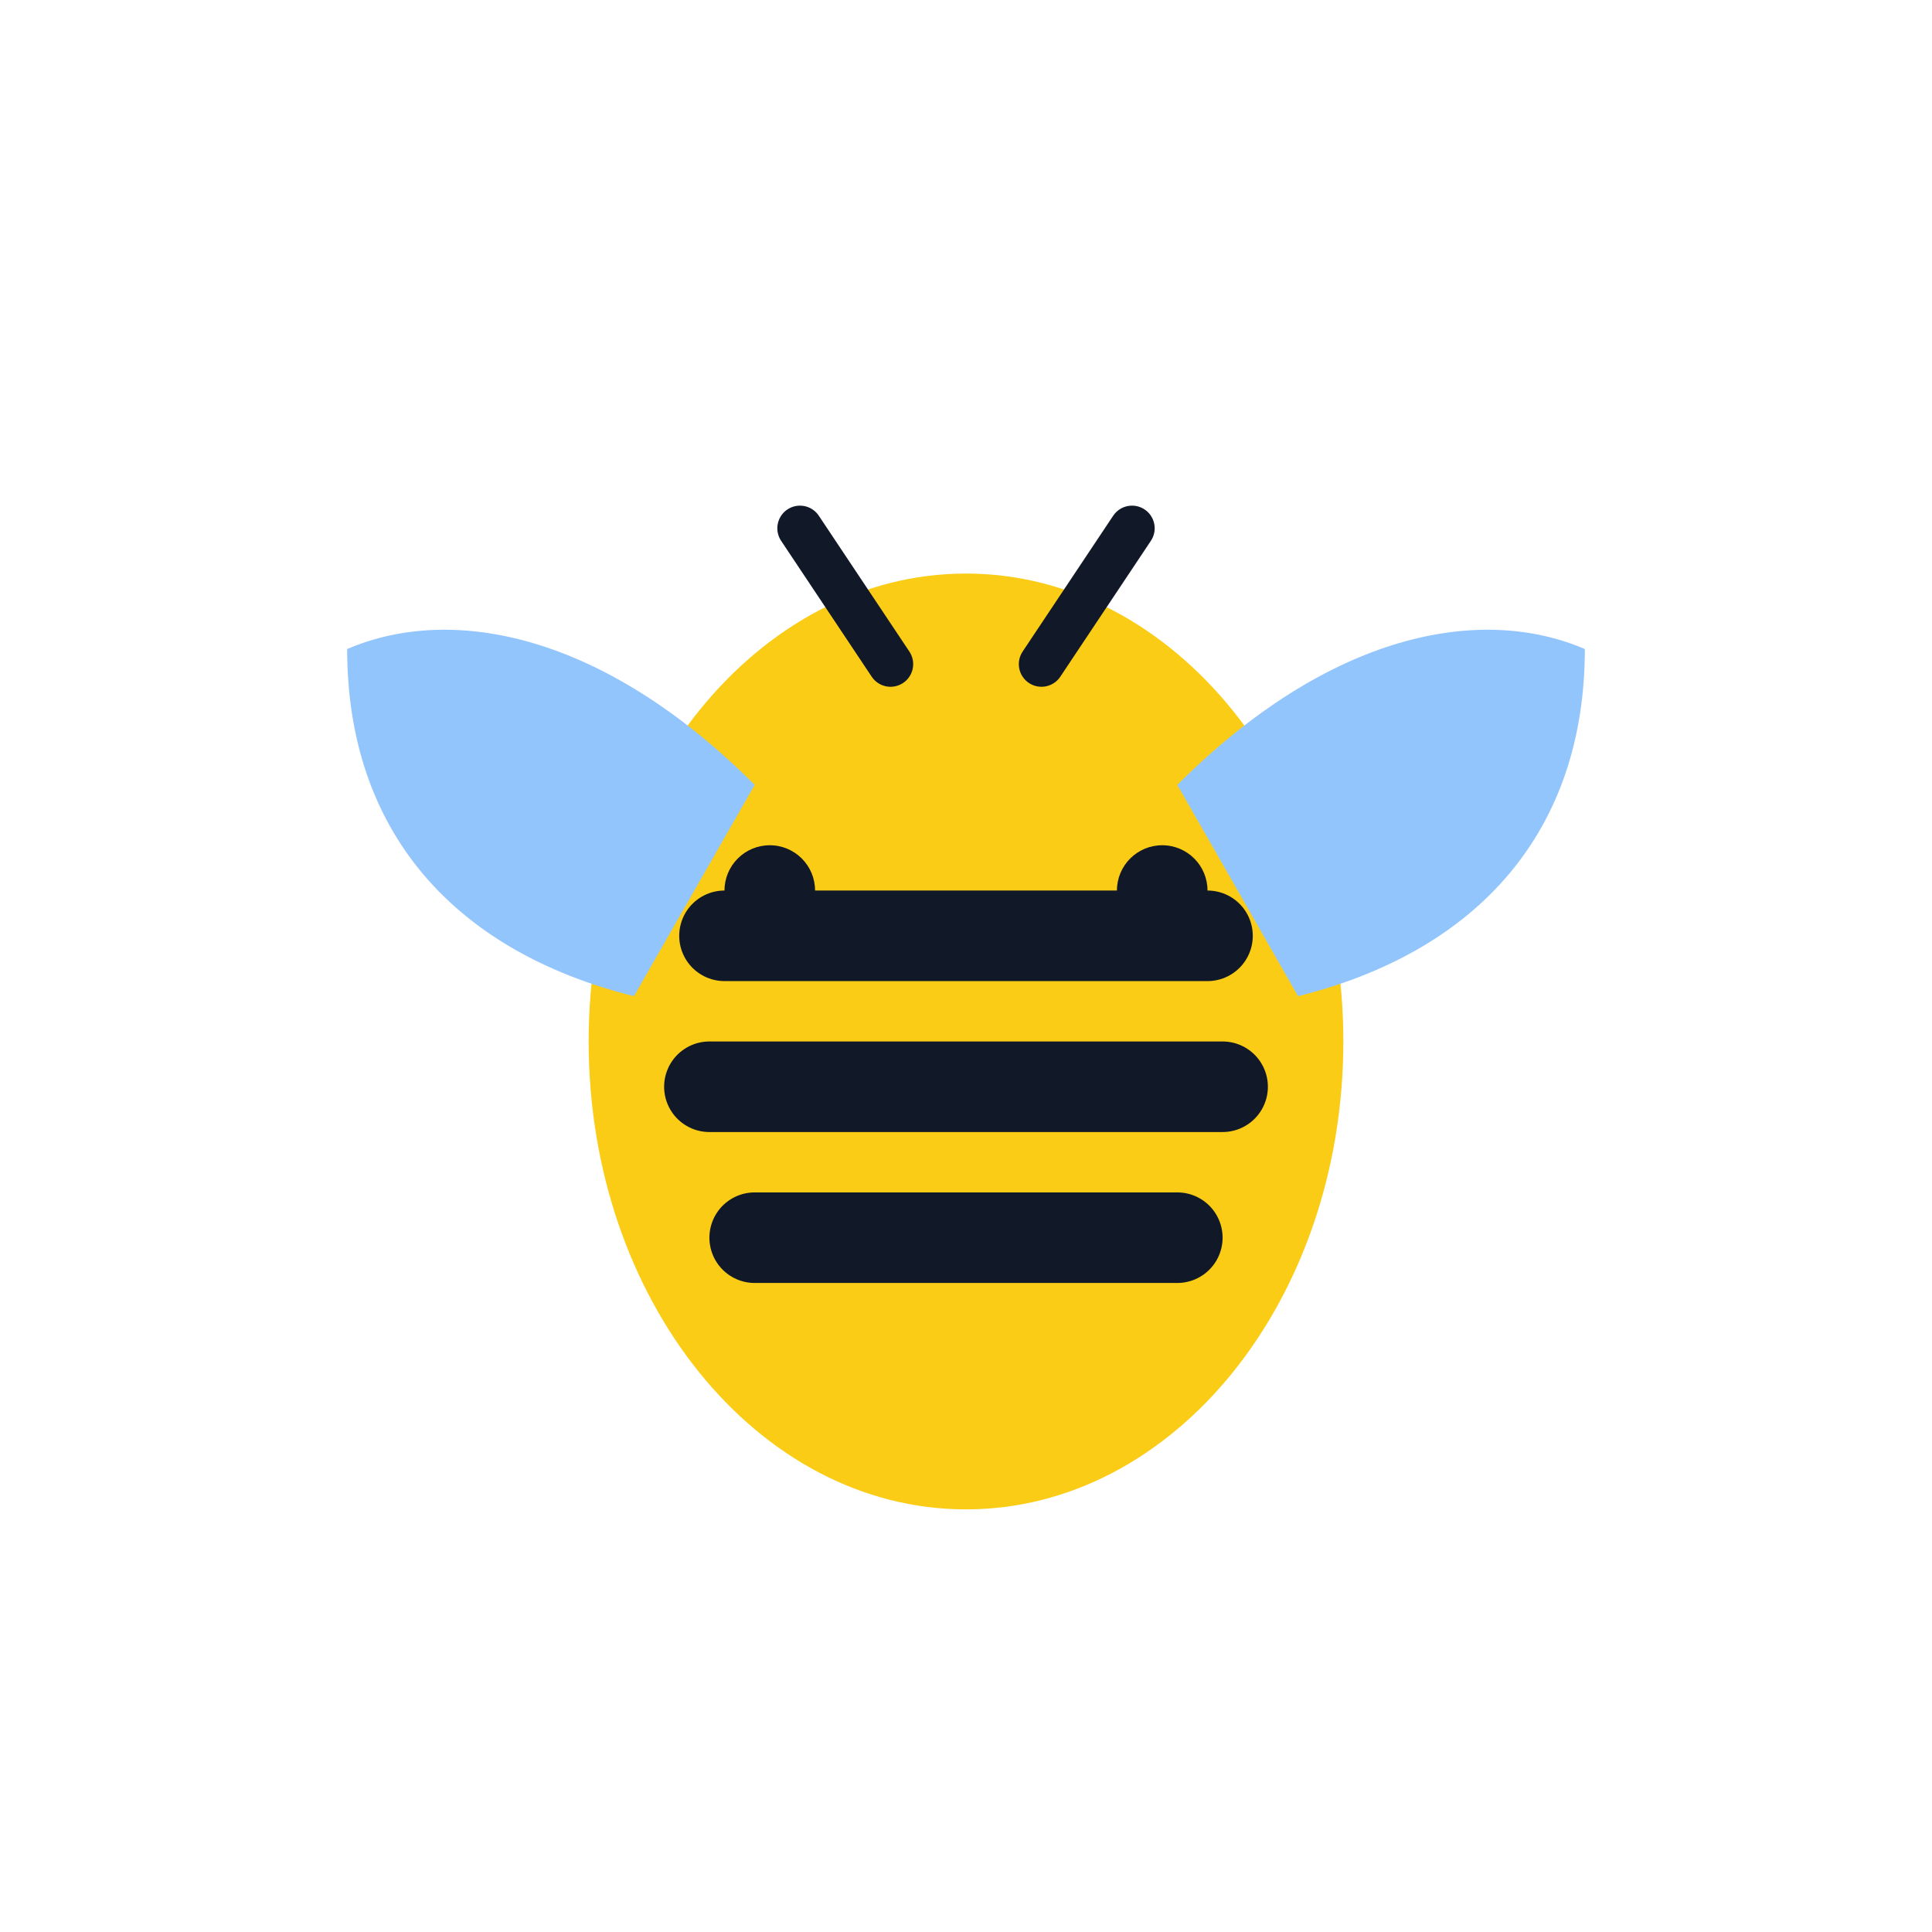
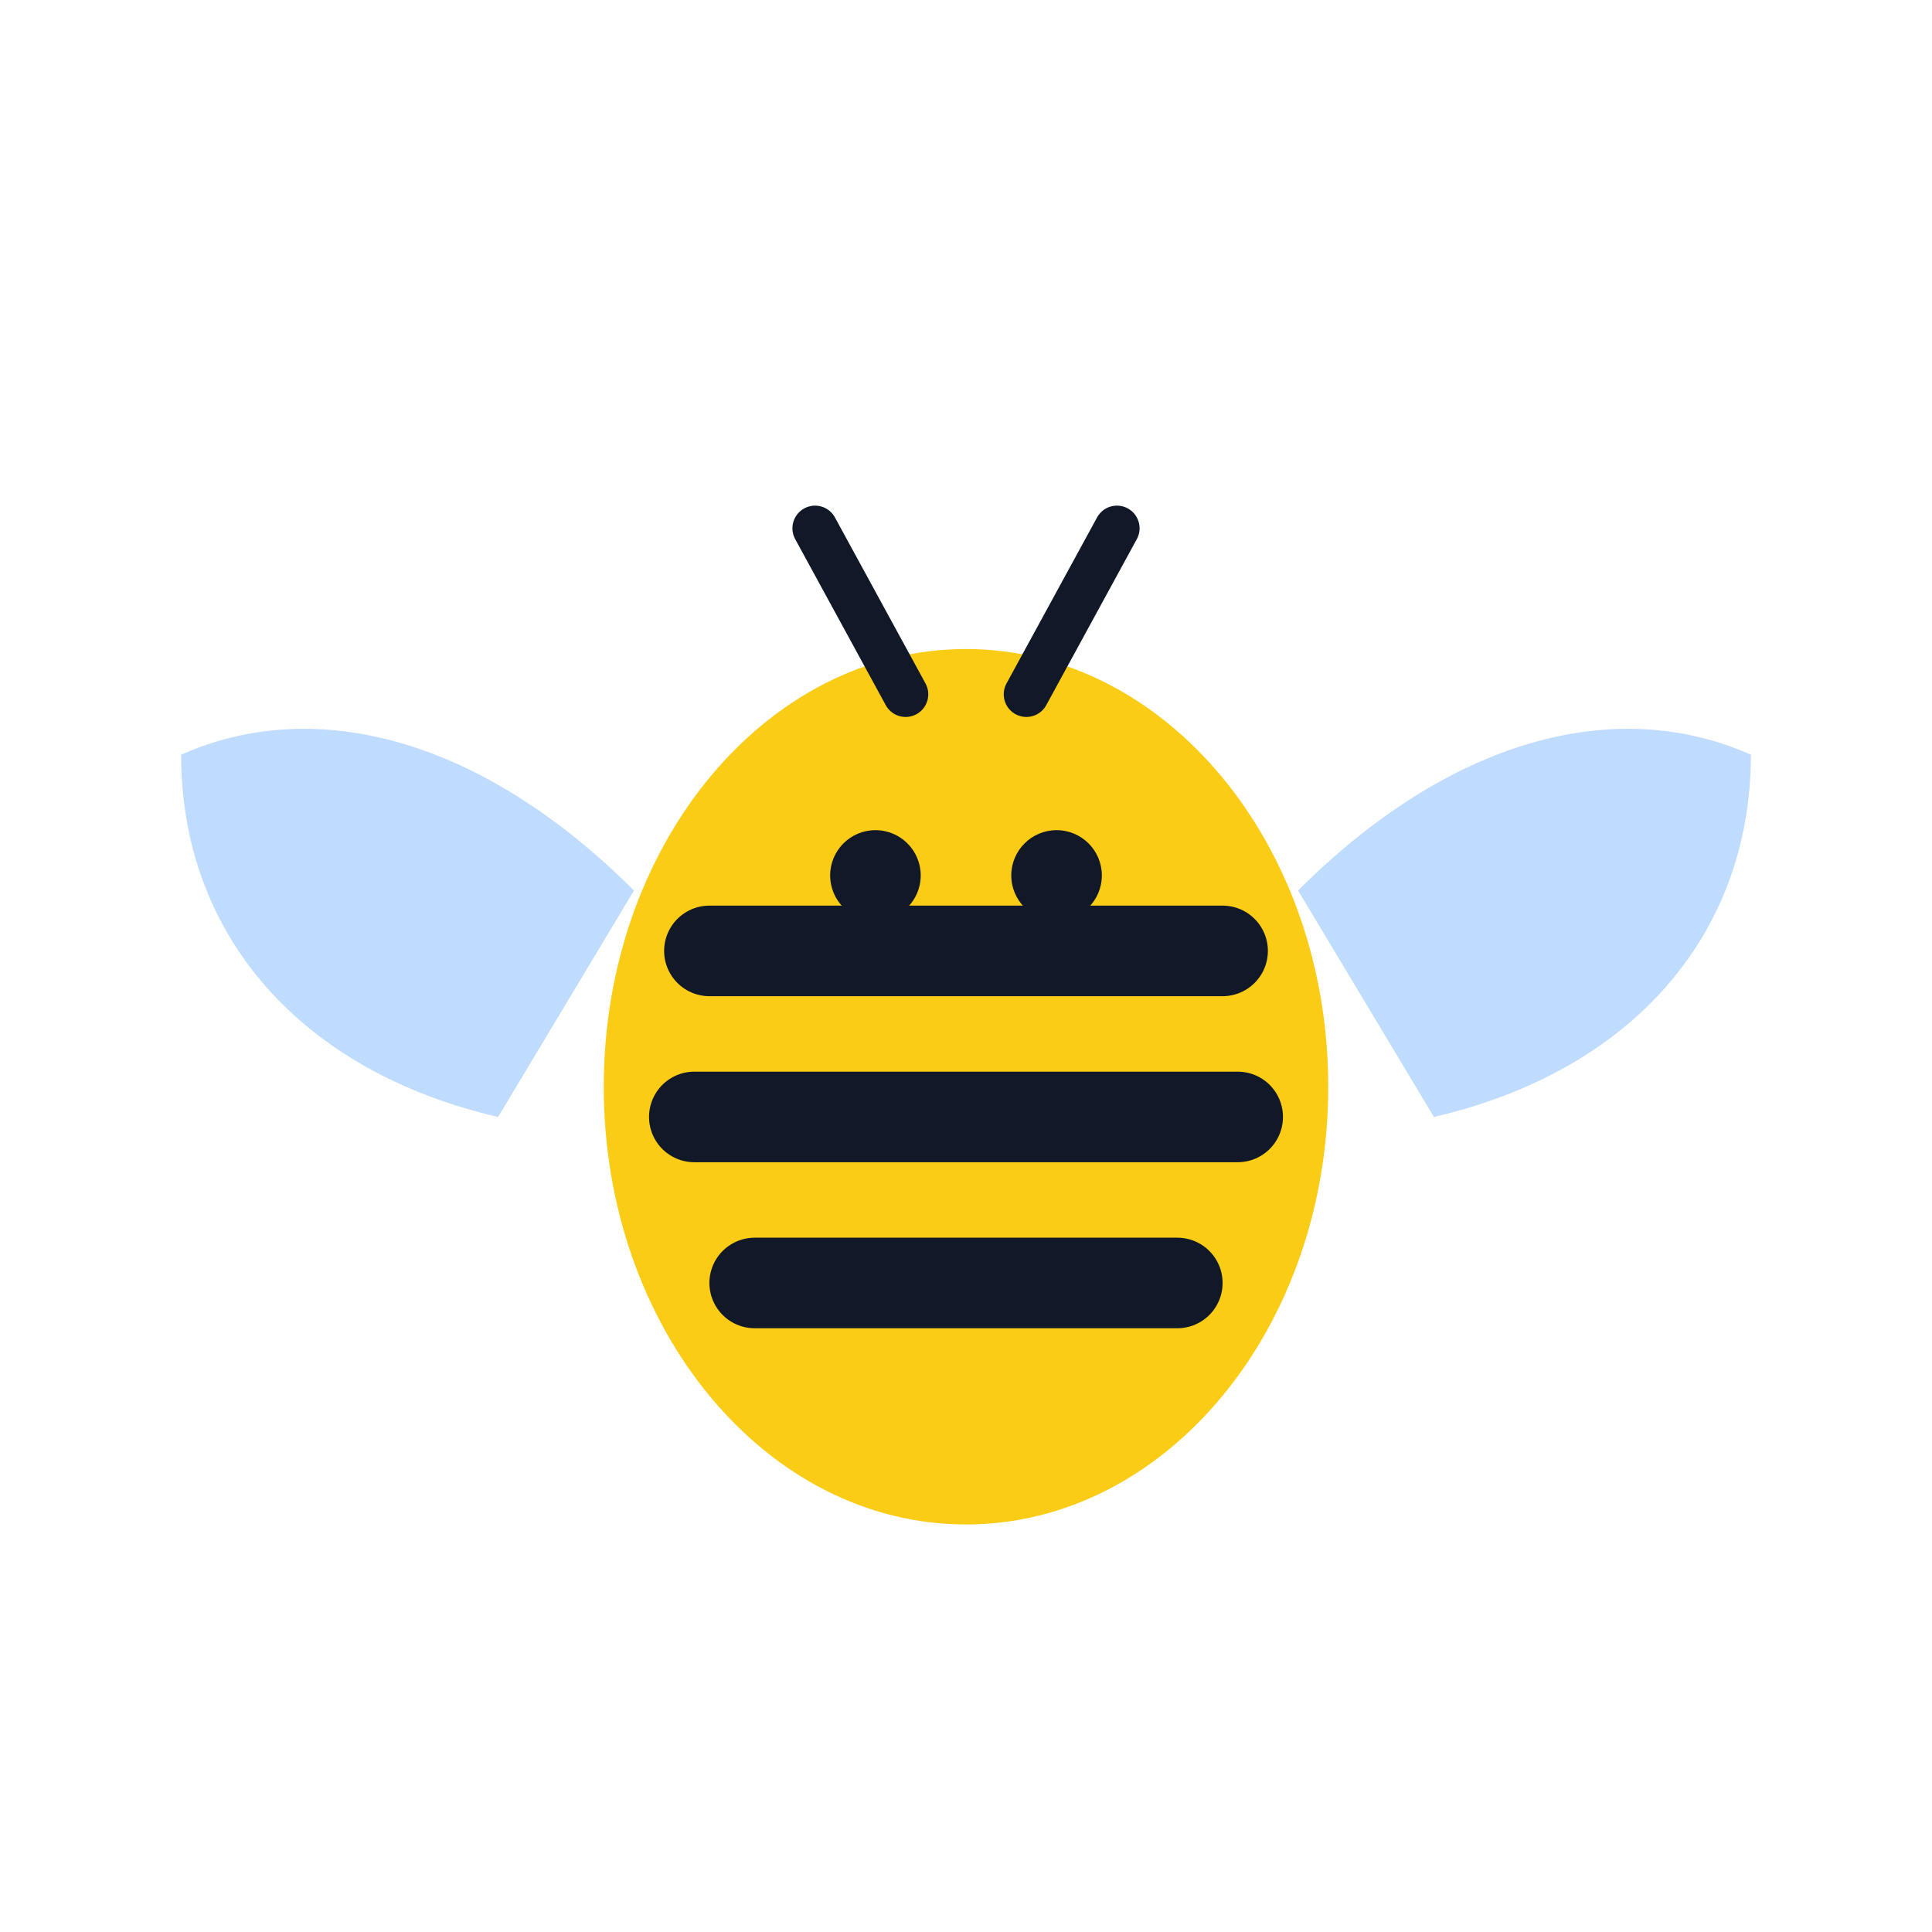
<svg xmlns="http://www.w3.org/2000/svg" viewBox="0 0 256 256" fill="none">
-   <ellipse cx="128" cy="138" rx="50" ry="62" fill="#facc15" />
-   <path d="M100 104c-20-20-40-24-54-18 0 24 14 40 38 46ZM156 104c20-20 40-24 54-18 0 24-14 40-38 46Z" fill="#93c5fd" />
-   <path d="M96 124h64M94 144h68M100 164h56" stroke="#111827" stroke-width="12" stroke-linecap="round" />
-   <circle cx="102" cy="118" r="6" fill="#111827" />
-   <circle cx="154" cy="118" r="6" fill="#111827" />
-   <path d="M118 88 106 70M138 88l12-18" stroke="#111827" stroke-width="6" stroke-linecap="round" />
+   <path d="M84 118c-20-20-42-26-60-18 0 24 16 42 42 48ZM172 118c20-20 42-26 60-18 0 24-16 42-42 48Z" fill="#bfdbfe" />
+   <ellipse cx="128" cy="144" rx="48" ry="58" fill="#facc15" />
+   <path d="M94 126h68M92 148h72M100 170h56" stroke="#111827" stroke-width="12" stroke-linecap="round" />
+   <circle cx="116" cy="116" r="6" fill="#111827" />
+   <circle cx="140" cy="116" r="6" fill="#111827" />
+   <path d="M120 92 108 70M136 92l12-22" stroke="#111827" stroke-width="6" stroke-linecap="round" />
</svg>
